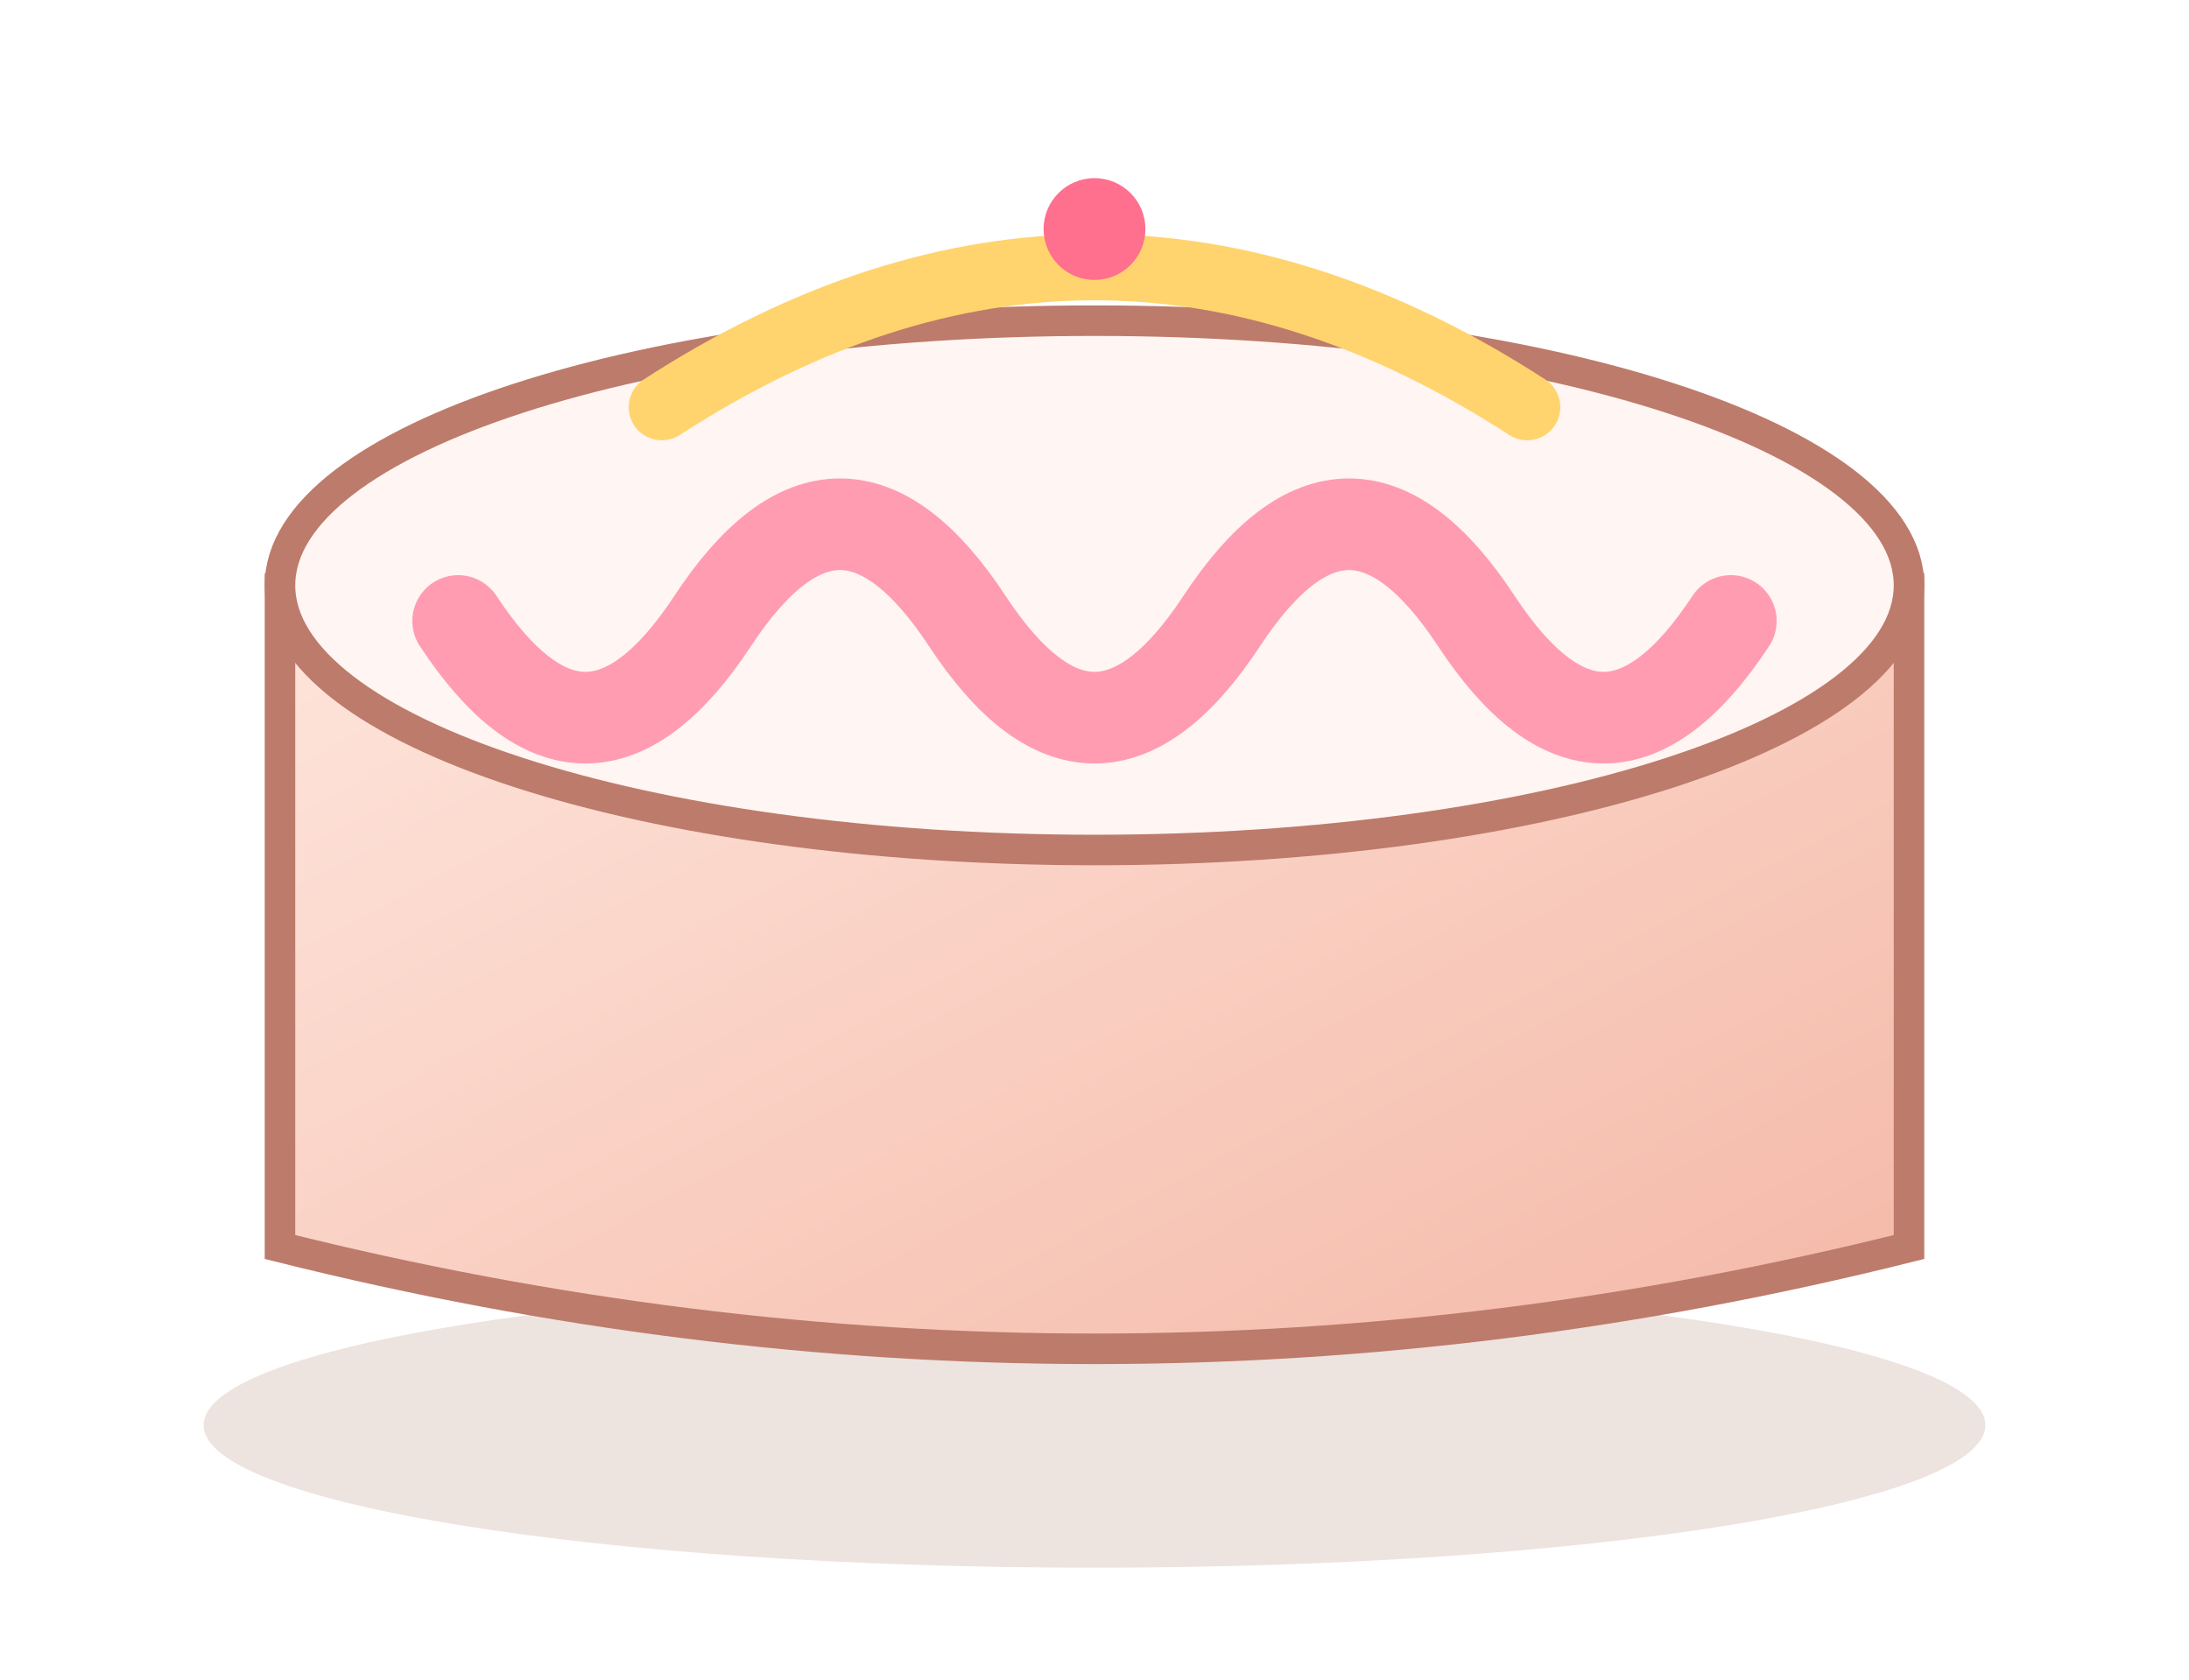
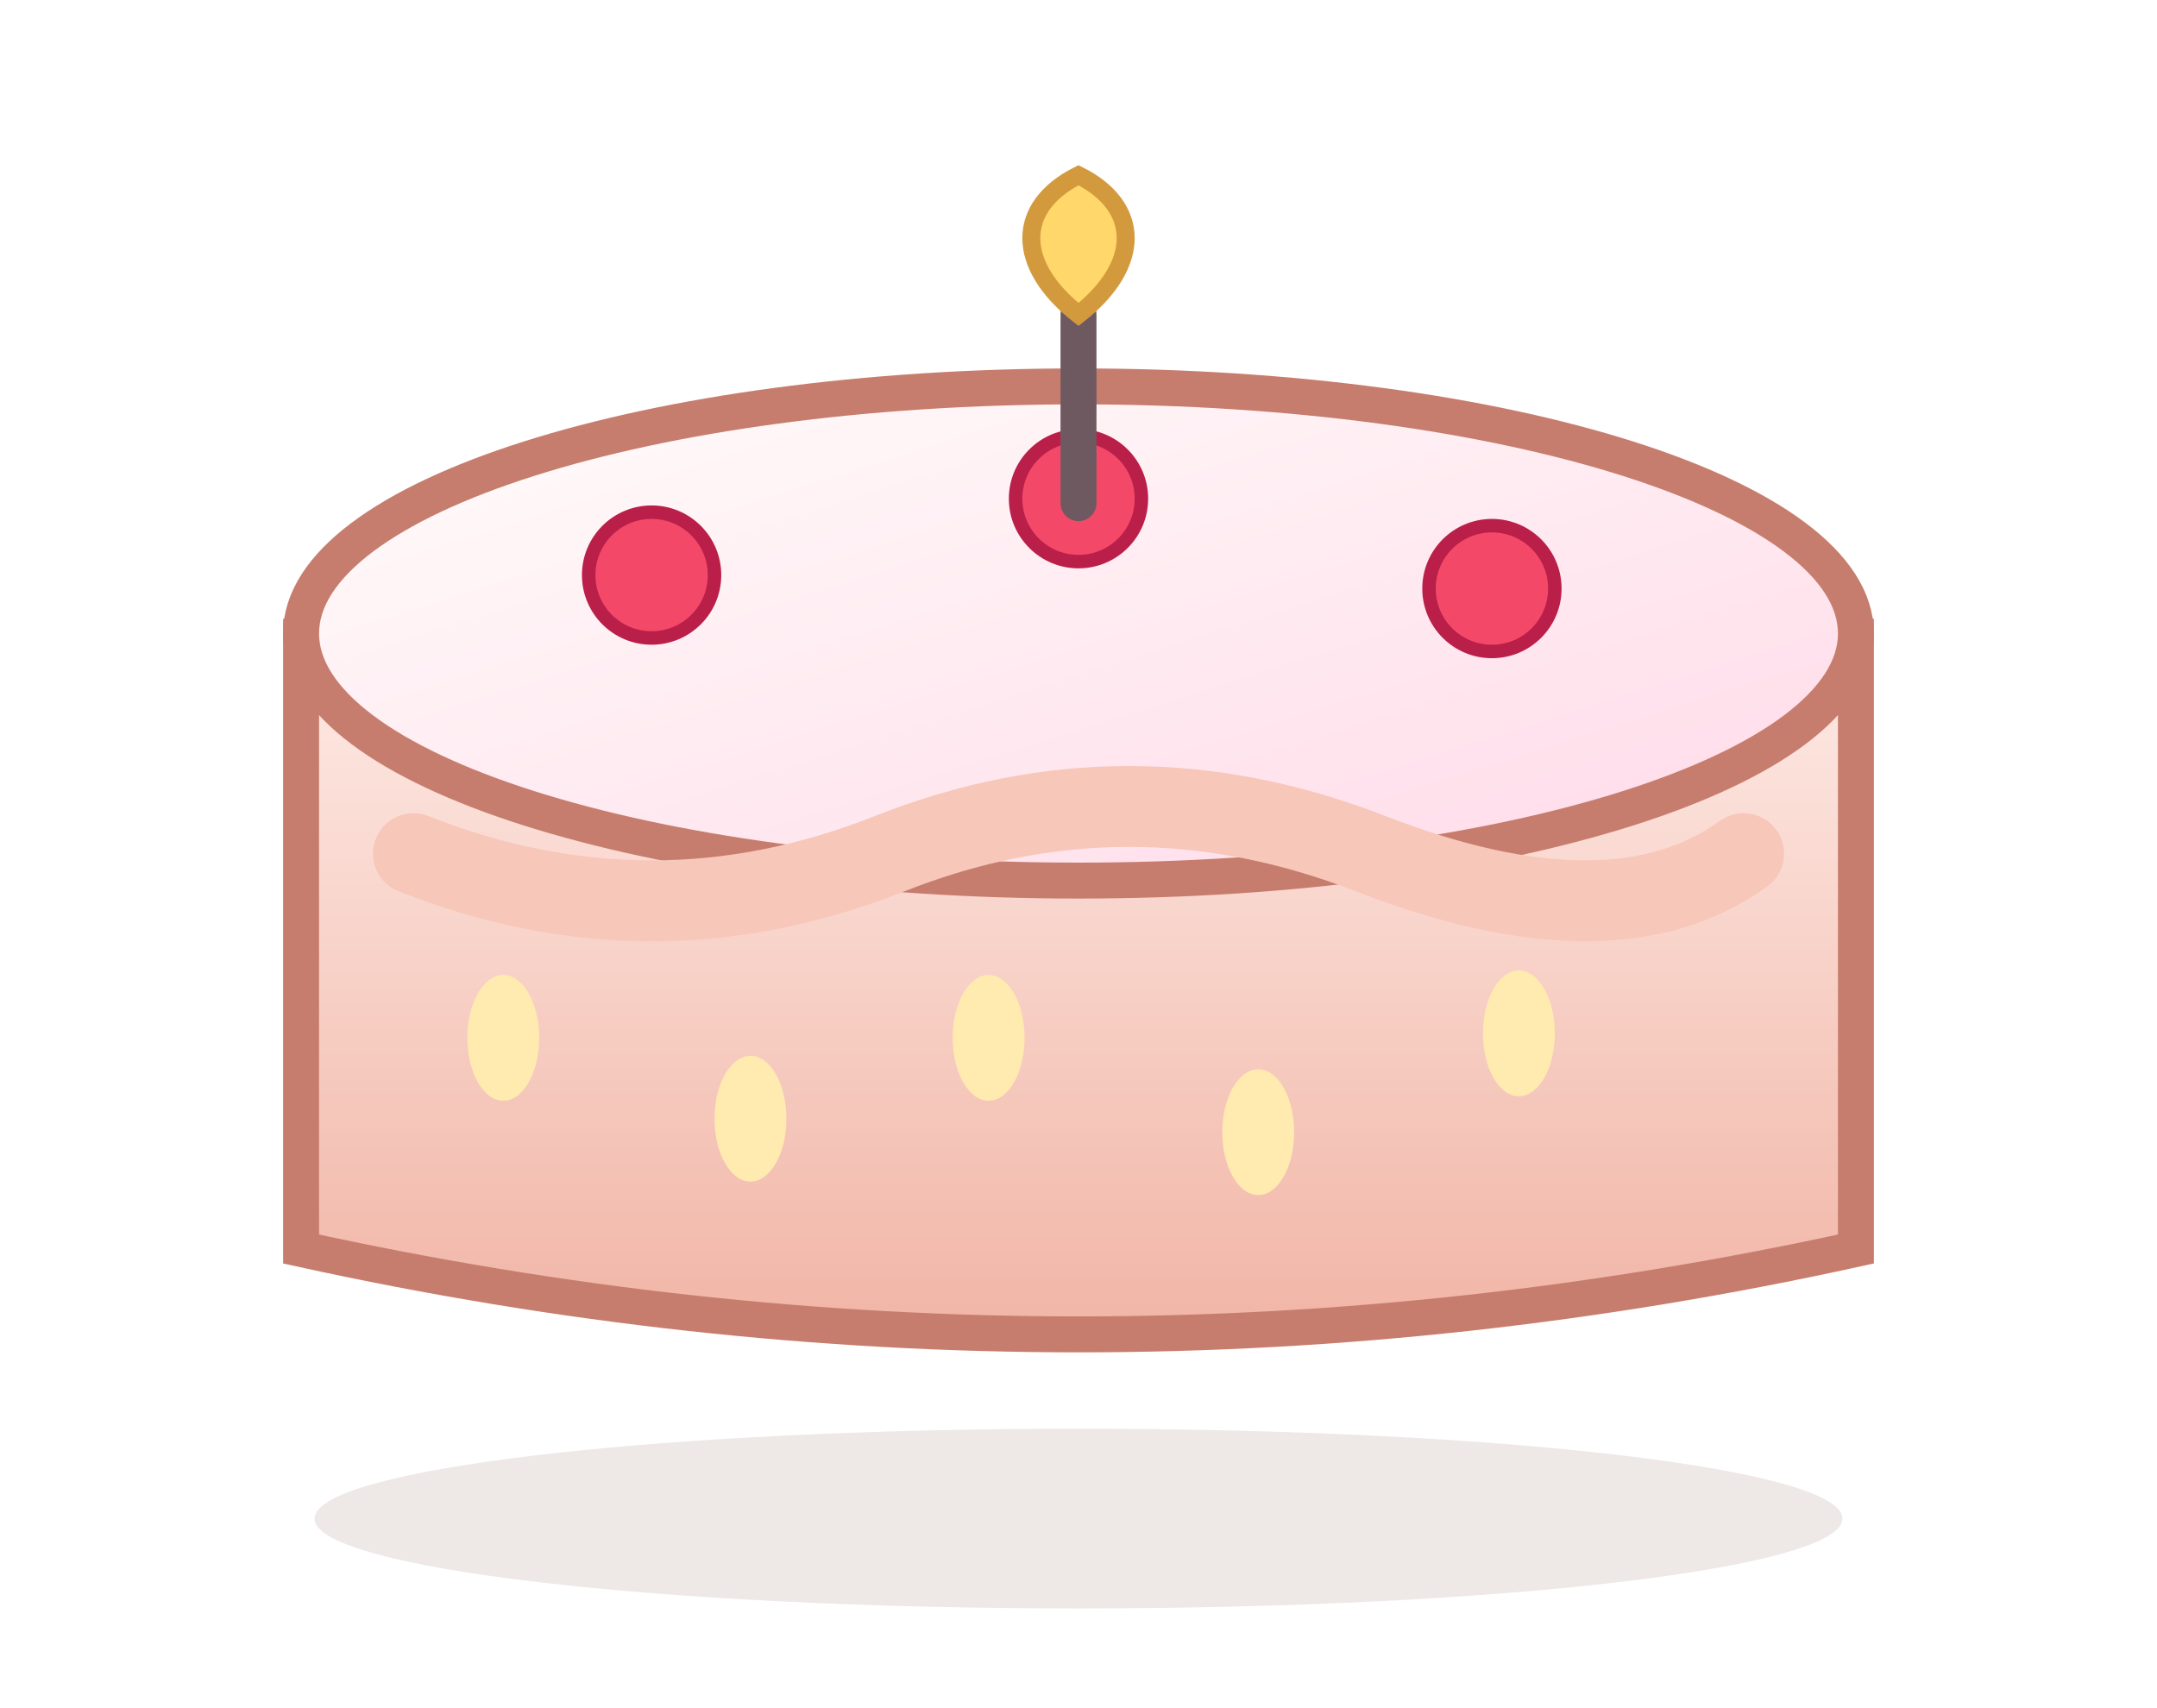
- <svg xmlns="http://www.w3.org/2000/svg" width="430" height="330" viewBox="0 0 430 330">
+ <svg xmlns="http://www.w3.org/2000/svg" width="480" height="380" viewBox="0 0 480 380">
  <defs>
-     <linearGradient id="c" y1="0" y2="1">
-       <stop stop-color="#ffe8df" />
-       <stop offset="1" stop-color="#f4b8a7" />
+     <linearGradient id="cake" x1="0" y1="0" x2="0" y2="1">
+       <stop stop-color="#fff1ed" />
+       <stop offset="1" stop-color="#f1b5a6" />
+     </linearGradient>
+     <linearGradient id="cream" x1="0" y1="0" x2="1" y2="1">
+       <stop stop-color="#fffdfb" />
+       <stop offset="1" stop-color="#ffd9e8" />
    </linearGradient>
  </defs>
-   <ellipse cx="215" cy="280" rx="175" ry="28" fill="#9d624e" opacity=".18" />
-   <path d="M55 115 Q215 75 375 115 V245 Q215 285 55 245Z" fill="url(#c)" stroke="#bd7b6b" stroke-width="6" />
-   <ellipse cx="215" cy="115" rx="160" ry="52" fill="#fff5f2" stroke="#bd7b6b" stroke-width="6" />
-   <path d="M90 122 Q115 160 140 122 T190 122 T240 122 T290 122 T340 122" fill="none" stroke="#ff9cb2" stroke-width="18" stroke-linecap="round" />
-   <path d="M130 80 Q215 25 300 80" fill="none" stroke="#ffd46e" stroke-width="13" stroke-linecap="round" />
-   <circle cx="215" cy="45" r="10" fill="#ff6f8e" />
+   <ellipse cx="240" cy="338" rx="170" ry="20" fill="#7b4a45" opacity=".13" />
+   <path d="M67 141 Q240 105 413 141 V278 Q240 316 67 278Z" fill="url(#cake)" stroke="#c77d6d" stroke-width="8" />
+   <ellipse cx="240" cy="141" rx="173" ry="55" fill="url(#cream)" stroke="#c77d6d" stroke-width="8" />
+   <path d="M92 190 Q145 211 198 190 T305 190 T388 190" fill="none" stroke="#f7c7b9" stroke-width="18" stroke-linecap="round" />
+   <g fill="#f44868" stroke="#b91f49" stroke-width="3">
+     <circle cx="145" cy="128" r="14" />
+     <circle cx="240" cy="111" r="14" />
+     <circle cx="332" cy="131" r="14" />
+   </g>
+   <g fill="#ffeab0">
+     <ellipse cx="112" cy="231" rx="8" ry="14" />
+     <ellipse cx="167" cy="249" rx="8" ry="14" />
+     <ellipse cx="220" cy="231" rx="8" ry="14" />
+     <ellipse cx="280" cy="252" rx="8" ry="14" />
+     <ellipse cx="338" cy="230" rx="8" ry="14" />
+   </g>
+   <path d="M240 70 V112" stroke="#6f5961" stroke-width="8" stroke-linecap="round" />
+   <path d="M240 70 C226 59 226 46 240 39 C254 46 254 59 240 70Z" fill="#ffd76a" stroke="#d29a3d" stroke-width="4" />
</svg>
